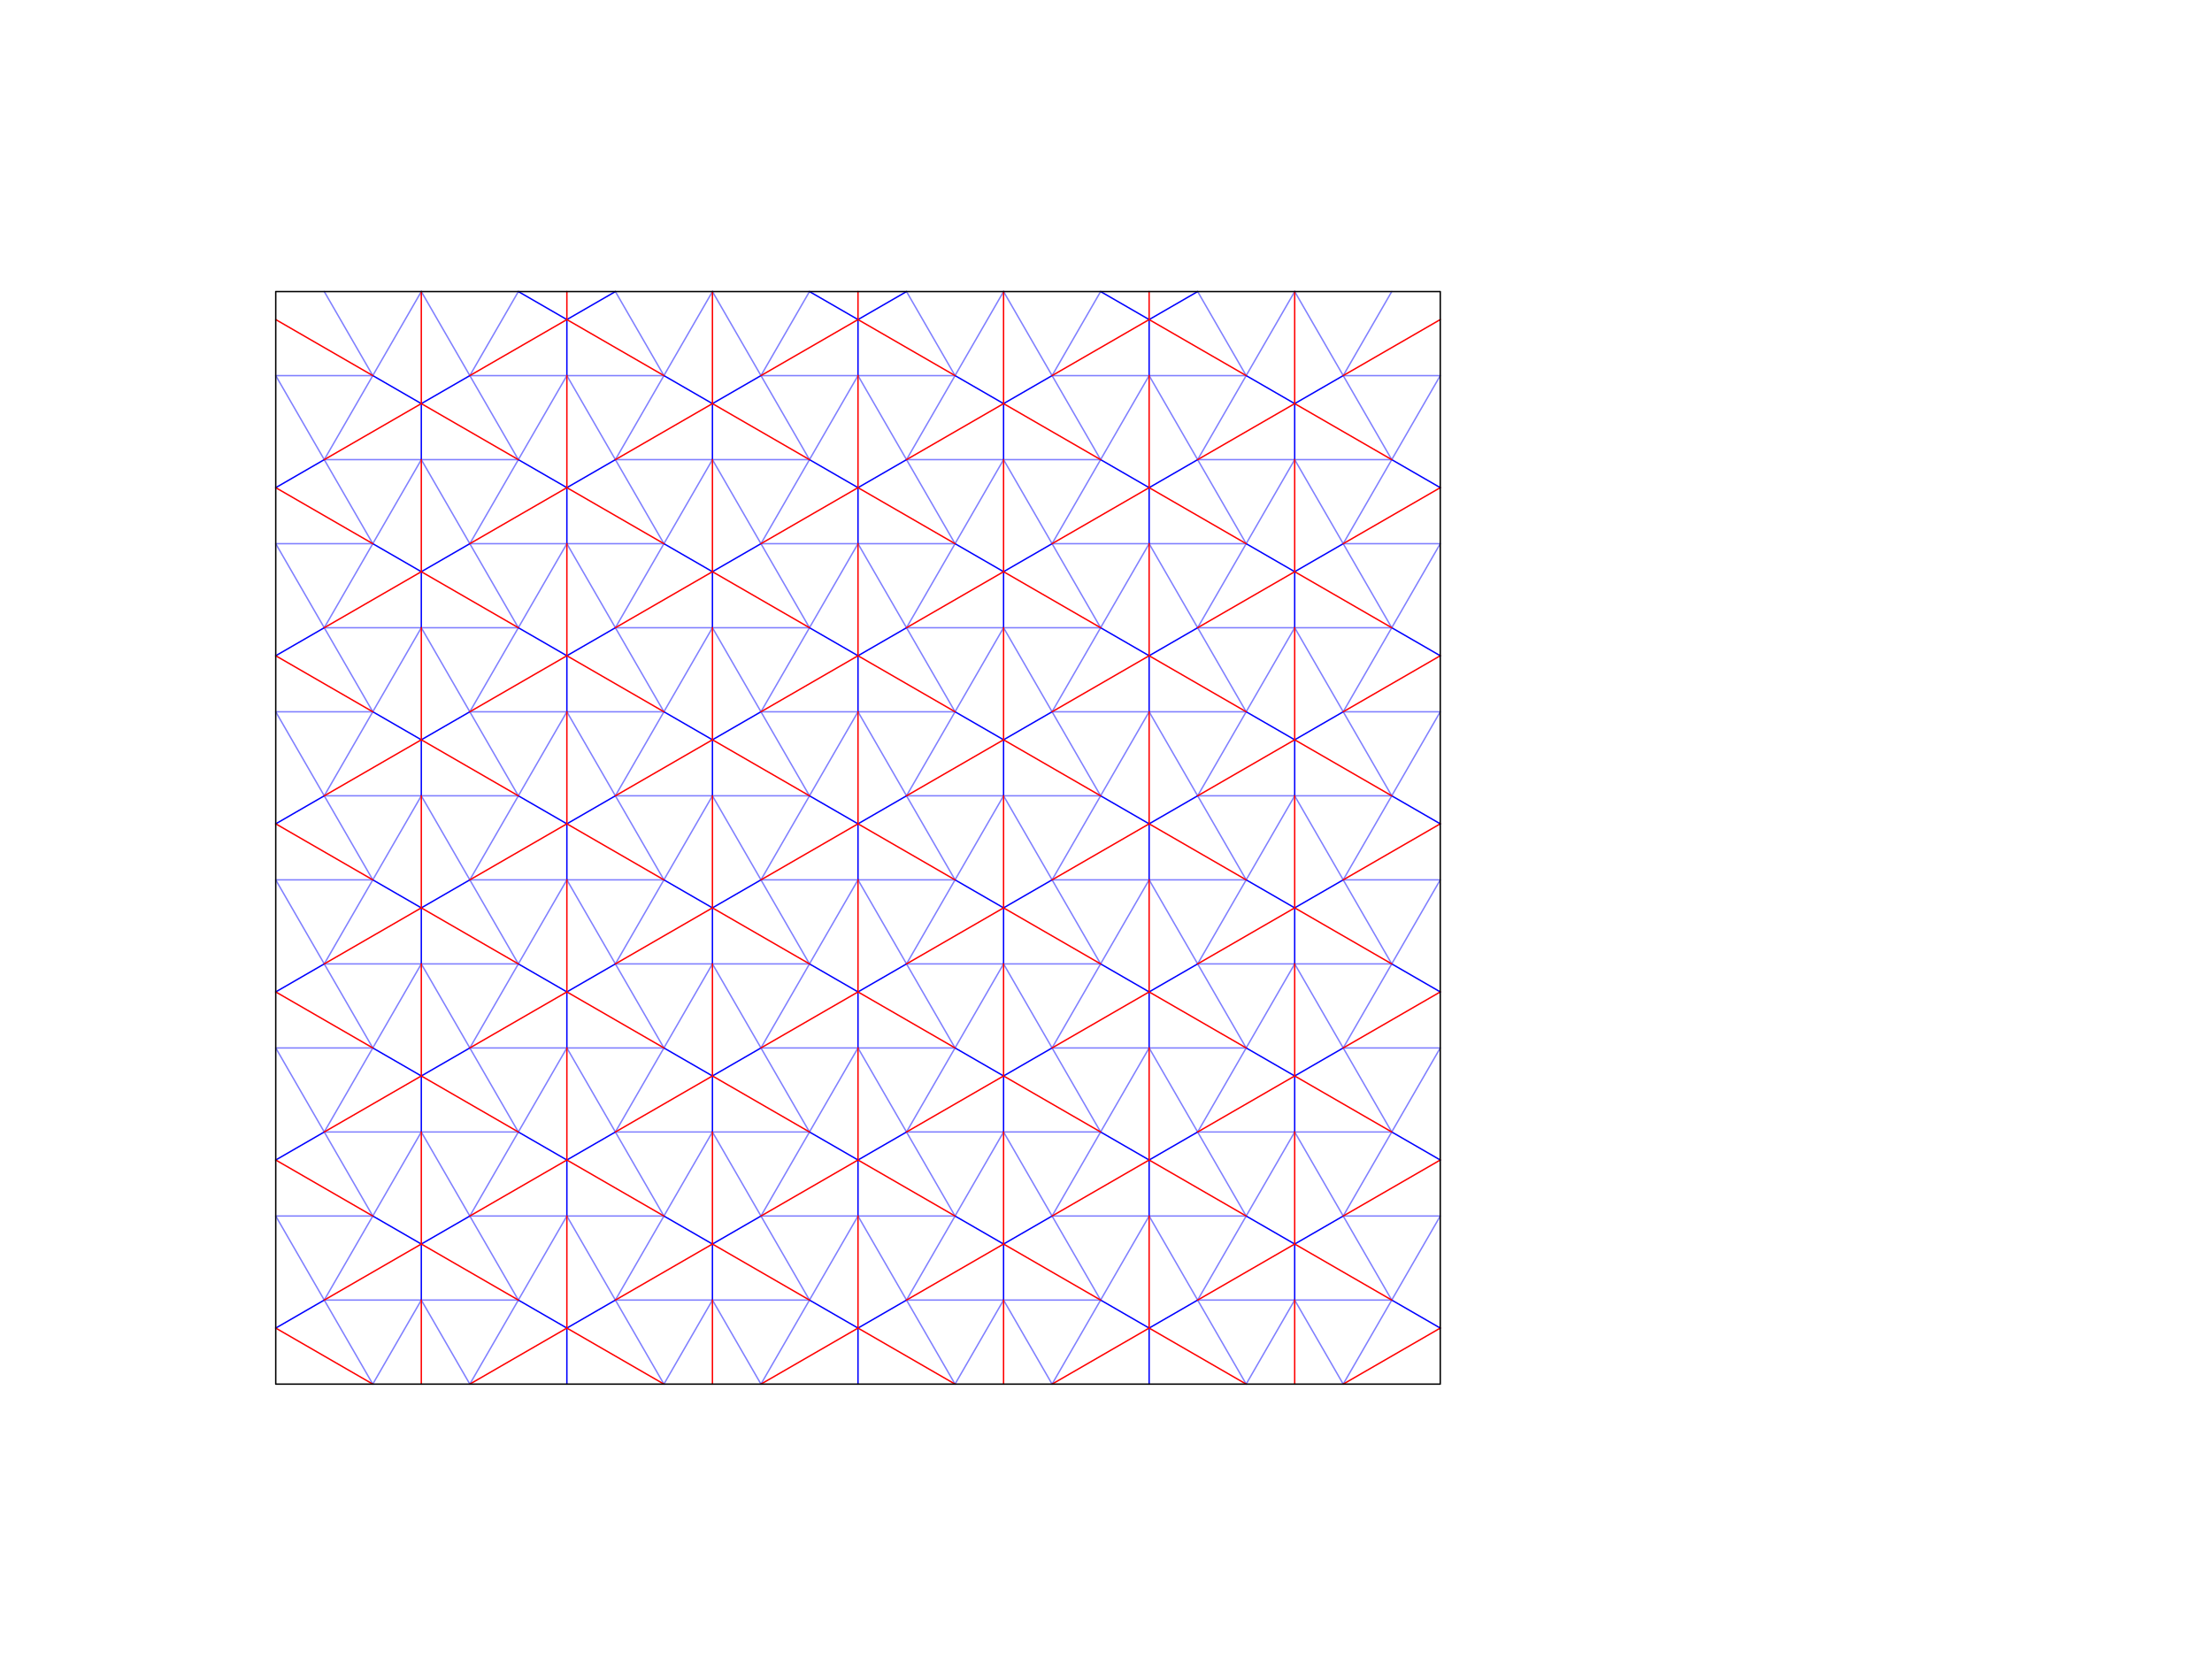
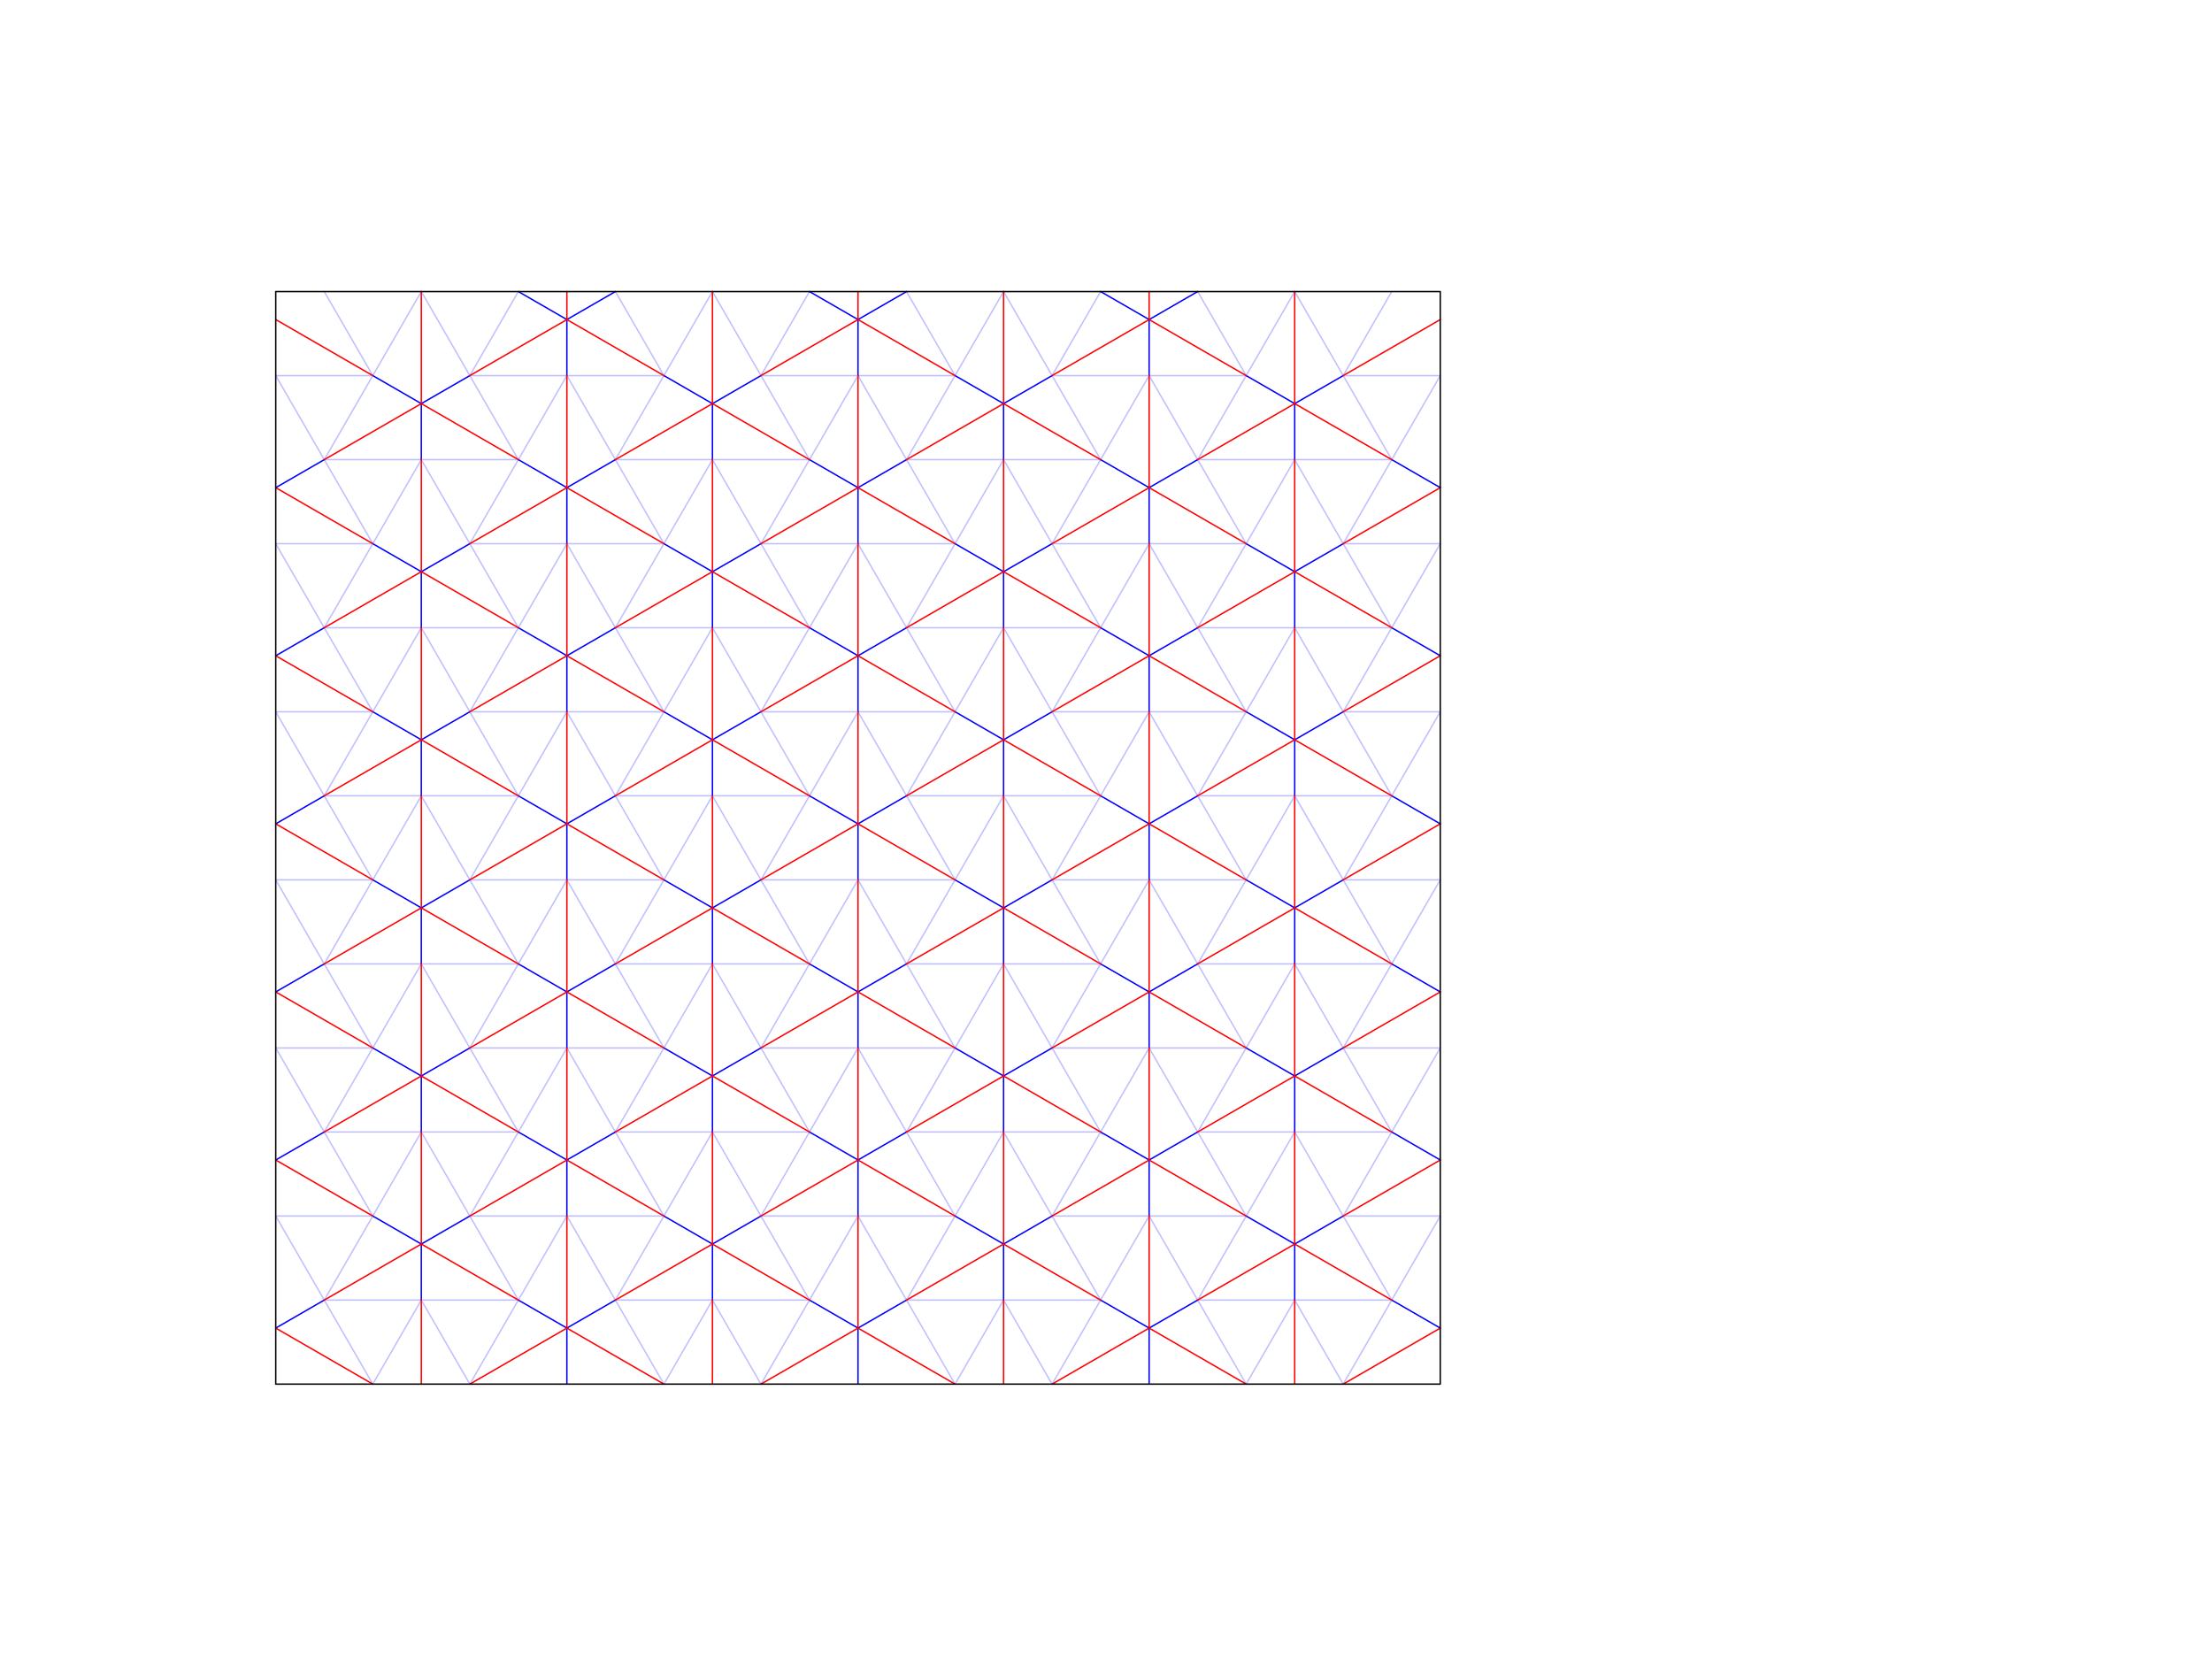
<svg xmlns="http://www.w3.org/2000/svg" version="1.1" id="Layer_1" x="0px" y="0px" width="1566px" height="1174px" viewBox="0 0 1566 1174" enable-background="new 0 0 1566 1174" xml:space="preserve">
-   <path fill="none" stroke="#0000ff" stroke-linecap="round" stroke-miterlimit="10" d="M298.266,285.743v39.666 M298.266,285.743  l-34.352-19.833 M332.618,265.91l-34.352,19.833 M195.212,345.241l34.352-19.833 M195.212,464.238l34.352-19.833 M298.266,523.736  v39.666 M298.266,523.736l-34.352-19.833 M298.266,523.736l34.352-19.833 M298.266,404.74v39.666 M263.914,384.906l34.352,19.834   M298.266,404.74l34.352-19.834 M195.212,583.234l34.352-19.834 M401.32,226.245v39.666 M401.32,226.245l-34.353-19.833   M435.671,206.412l-34.352,19.833 M504.374,285.743v39.666 M504.374,285.743l-34.353-19.833 M504.374,285.743l34.353-19.833   M401.32,345.241v39.666 M401.32,345.241l-34.353-19.833 M435.671,325.408l-34.352,19.833 M401.319,464.238v39.666 M366.967,444.405  l34.353,19.833 M401.319,464.238l34.352-19.833 M504.374,523.736v39.666 M504.374,523.736l-34.353-19.833 M504.374,523.736  l34.353-19.833 M504.374,404.74v39.666 M470.021,384.906l34.353,19.834 M504.374,404.74l34.353-19.834 M401.319,583.234V622.9   M401.319,583.234L366.967,563.4 M435.67,563.4l-34.352,19.834 M607.427,226.245v39.666 M607.427,226.245l-34.352-19.833   M607.427,226.245l34.353-19.833 M710.48,285.743v39.666 M710.48,285.743l-34.353-19.833 M744.832,265.91l-34.352,19.833   M607.427,345.241v39.666 M607.427,345.241l-34.352-19.833 M607.427,345.241l34.353-19.833 M607.426,464.238v39.666   M573.075,444.405l34.352,19.833 M607.426,464.238l34.352-19.833 M710.48,523.736v39.666 M710.48,523.736l-34.353-19.833   M744.832,503.903l-34.352,19.833 M710.48,404.74v39.666 M676.129,384.906l34.352,19.834 M710.48,404.74l34.352-19.834   M607.426,583.234V622.9 M607.426,583.234L573.074,563.4 M607.426,583.234l34.352-19.834 M813.535,226.245v39.666 M813.535,226.245  l-34.352-19.833 M813.535,226.245l34.352-19.833 M916.588,285.743v39.666 M916.588,285.743l-34.352-19.833 M916.588,285.743  l34.352-19.833 M813.535,345.241v39.666 M813.535,345.241l-34.352-19.833 M813.535,345.241l34.352-19.833 M813.533,464.238v39.666   M779.182,444.405l34.353,19.833 M813.533,464.238l34.352-19.833 M916.588,523.736v39.666 M916.588,523.736l-34.352-19.833   M916.588,523.736l34.352-19.833 M916.588,404.74v39.666 M882.236,384.906l34.352,19.834 M916.588,404.74l34.352-19.834   M813.533,583.234V622.9 M813.533,583.234L779.182,563.4 M847.885,563.4l-34.352,19.834 M195.212,702.23l34.352-19.832   M298.266,761.729v39.666 M298.266,761.729l-34.352-19.832 M298.266,761.729l34.352-19.832 M298.266,642.732v39.666   M263.914,622.898l34.352,19.834 M298.266,642.732l34.352-19.834 M195.212,821.229l34.352-19.834 M195.211,940.225l34.352-19.832   M298.266,880.727v39.666 M263.914,860.893l34.352,19.834 M298.266,880.727l34.352-19.834 M401.319,702.23v39.666 M366.968,682.398  l34.353,19.832 M401.319,702.23l34.352-19.832 M504.373,761.729v39.666 M504.373,761.729l-34.352-19.832 M504.373,761.729  l34.352-19.832 M504.373,642.732v39.666 M470.021,622.898l34.352,19.834 M504.373,642.732l34.352-19.834 M401.319,821.229v39.666   M401.319,821.229l-34.353-19.834 M435.671,801.395l-34.352,19.834 M401.318,940.225v39.666 M366.967,920.393l34.353,19.832   M401.318,940.225l34.352-19.832 M504.373,880.727v39.666 M470.021,860.893l34.352,19.834 M504.373,880.727l34.352-19.834   M607.427,702.23v39.666 M573.075,682.398l34.352,19.832 M607.427,702.23l34.353-19.832 M710.48,761.729v39.666 M710.48,761.729  l-34.353-19.832 M744.832,741.896l-34.352,19.832 M710.48,642.732v39.666 M676.129,622.898l34.352,19.834 M710.48,642.732  l34.352-19.834 M607.427,821.229v39.666 M607.427,821.229l-34.352-19.834 M607.427,821.229l34.353-19.834 M607.426,940.225v39.666   M573.074,920.393l34.352,19.832 M607.426,940.225l34.353-19.832 M710.48,880.727v39.666 M676.129,860.893l34.352,19.834   M710.48,880.727l34.352-19.834 M813.533,702.23v39.666 M779.182,682.398l34.353,19.832 M813.533,702.23l34.352-19.832   M916.588,761.729v39.666 M916.588,761.729l-34.352-19.832 M916.588,761.729l34.352-19.832 M916.588,642.732v39.666   M882.236,622.898l34.352,19.834 M916.588,642.732l34.352-19.834 M813.533,821.229v39.666 M813.533,821.229l-34.352-19.834   M847.885,801.395l-34.352,19.834 M813.533,940.225v39.666 M779.182,920.393l34.353,19.832 M813.533,940.225l34.352-19.832   M916.588,880.727v39.666 M882.236,860.893l34.352,19.834 M916.588,880.727l34.352-19.834 M1019.645,345.24l-34.353-19.833   M985.29,444.404l34.353,19.833 M1019.643,583.232L985.29,563.4 M985.29,682.396l34.353,19.834 M1019.643,821.227l-34.353-19.832   M985.29,920.391l34.353,19.834" />
-   <path opacity="0.5" fill="none" stroke="#0000ff" stroke-linecap="round" stroke-miterlimit="10" d="M470.021,979.891  l-68.703-118.996l-68.701,118.996 M676.129,979.891l-68.703-118.996l-68.701,118.996 M882.236,979.891l-68.703-118.996  l-68.701,118.996 M229.564,206.413l34.351,59.498 M366.968,325.409l-68.702-118.997l-68.703,118.997H366.968z M195.212,265.91  l68.702,118.997 M195.212,384.907l68.702,118.997 M366.968,563.402l-68.702-118.997l-68.703,118.997H366.968z M366.968,444.406  l-68.702-118.998l-68.703,118.998H366.968z M195.212,503.903L263.914,622.9 M366.969,206.413l-34.351,59.499h137.403l-34.351-59.499   M573.076,325.409l-68.702-118.997L435.67,325.409H573.076z M470.021,384.907L401.32,265.91l-68.702,118.997H470.021z   M470.021,503.904l-68.702-118.997l-68.701,118.997H470.021z M573.075,563.402l-68.701-118.997L435.67,563.402H573.075z   M573.075,444.406l-68.701-118.998L435.67,444.406H573.075z M470.021,622.9l-68.702-118.997L332.618,622.9H470.021z   M573.076,206.413l-34.352,59.499h137.404l-34.352-59.499 M779.184,325.409L710.48,206.412l-68.703,118.997H779.184z   M676.129,384.907L607.427,265.91l-68.702,118.997H676.129z M676.129,503.904l-68.703-118.997l-68.701,118.997H676.129z   M779.182,563.402L710.48,444.405l-68.703,118.997H779.182z M779.182,444.406L710.48,325.408l-68.703,118.998H779.182z   M676.129,622.9l-68.703-118.997L538.725,622.9H676.129z M779.184,206.414l-34.352,59.498h137.404l-34.352-59.499 M985.291,325.409  l-68.703-118.997l-68.703,118.997H985.291z M882.236,384.907L813.535,265.91l-68.703,118.997H882.236z M882.236,503.904  l-68.703-118.997l-68.701,118.997H882.236z M985.289,563.402l-68.701-118.997l-68.703,118.997H985.289z M985.289,444.406  l-68.701-118.998l-68.703,118.998H985.289z M882.236,622.9l-68.703-118.997L744.832,622.9H882.236z M195.212,622.9l68.702,118.996   M366.968,801.396l-68.702-118.998l-68.703,118.998H366.968z M366.968,682.398L298.266,563.4l-68.703,118.998H366.968z   M195.212,741.896l68.702,118.996 M195.211,860.895l68.703,118.996 M332.616,979.891l-34.351-59.498l-34.352,59.498   M366.967,920.393l-68.701-118.998l-68.703,118.998H366.967z M470.021,741.896L401.319,622.9l-68.702,118.996H470.021z   M573.075,801.396l-68.702-118.998L435.67,801.396H573.075z M573.075,682.398L504.373,563.4L435.67,682.398H573.075z   M470.021,860.895l-68.702-118.998l-68.702,118.998H470.021z M573.074,920.393l-68.701-118.998L435.67,920.393H573.074z   M676.129,741.896L607.427,622.9l-68.702,118.996H676.129z M779.182,801.396L710.48,682.398l-68.703,118.996h137.404V801.396z   M779.182,682.398L710.48,563.4l-68.703,118.998H779.182z M676.129,860.895l-68.702-118.998l-68.702,118.998H676.129z   M744.832,979.891l-34.352-59.498l-34.352,59.498 M779.182,920.393L710.48,801.395l-68.703,118.998H779.182z M882.236,741.896  L813.533,622.9l-68.701,118.996H882.236z M985.289,801.396l-68.701-118.998l-68.703,118.998H985.289z M985.289,682.398  L916.588,563.4l-68.703,118.998H985.289z M882.236,860.895l-68.703-118.998l-68.701,118.998H882.236z M950.938,979.891l-34.353-59.5  l-34.353,59.5 M985.289,920.393l-68.701-118.998l-68.703,118.998H985.289z M950.939,265.91l34.352-59.497 M1019.645,265.909  l-68.705,118.997 M950.939,503.903l68.701-118.997 M950.939,622.898l68.701-118.996 M950.939,741.896l68.701-118.998   M950.939,860.893l68.701-118.996 M950.939,979.891l68.701-118.998 M538.725,979.891l-34.351-59.498l-34.353,59.498 M950.939,265.91  l68.703-0.001 M950.939,384.906h68.701 M950.939,503.903l68.701-0.001 M950.939,622.898h68.701 M950.939,741.896l68.701-0.002   M950.939,860.893h68.701 M263.914,860.895h-68.702 M263.914,741.896h-68.702 M263.914,622.9h-68.702 M263.914,503.903h-68.702   M263.914,384.906l-68.702,0.001 M263.915,265.91h-68.702" />
-   <path fill="none" stroke="#ff0000" stroke-linecap="round" stroke-miterlimit="10" d="M195.212,226.245l68.703,39.666   M298.266,285.743v-79.331 M298.266,285.743l-68.703,39.666 M298.266,285.743l68.702,39.666 M195.212,345.241l68.702,39.666   M195.212,464.238l68.702,39.666 M298.266,523.736v-79.331 M298.266,523.736l-68.703,39.666 M298.266,523.736l68.702,39.666   M298.266,404.74v-79.332 M298.266,404.74l-68.703,39.666 M298.266,404.74l68.702,39.666 M195.212,583.234l68.702,39.666   M401.32,226.245l-68.702,39.666 M401.32,226.245l68.701,39.666 M504.374,285.743v-79.331 M504.374,285.743l-68.703,39.666   M504.374,285.743l68.702,39.666 M401.32,345.241V265.91 M401.32,345.241l-68.702,39.666 M401.32,345.241l68.701,39.666   M401.319,464.238v-79.331 M401.319,464.238l-68.701,39.666 M401.319,464.238l68.702,39.666 M504.374,523.736v-79.331   M504.374,523.736l-68.703,39.666 M504.374,523.736l68.701,39.666 M504.374,404.74v-79.332 M504.374,404.74l-68.703,39.666   M504.374,404.74l68.701,39.666 M401.319,583.234v-79.331 M401.319,583.234L332.618,622.9 M401.319,583.234l68.702,39.666   M607.427,226.245l-68.702,39.666 M607.427,226.245l68.702,39.666 M710.48,285.743v-79.331 M710.48,285.743l-68.703,39.666   M710.48,285.743l68.703,39.666 M607.427,345.241V265.91 M607.427,345.241l-68.702,39.666 M607.427,345.241l68.702,39.666   M607.426,464.238v-79.331 M607.426,464.238l-68.701,39.666 M607.426,464.238l68.703,39.666 M710.48,523.736v-79.331   M710.48,523.736l-68.703,39.666 M710.48,523.736l68.7,39.666 M710.48,404.74v-79.332 M710.48,404.74l-68.703,39.666 M710.48,404.74  l68.7,39.666 M607.426,583.234v-79.331 M607.426,583.234L538.725,622.9 M607.426,583.234l68.703,39.666 M813.535,226.245  l-68.703,39.666 M813.535,226.245l68.701,39.666 M916.588,285.743v-79.331 M916.588,285.743l-68.703,39.666 M916.588,285.743  l68.703,39.666 M813.535,345.241V265.91 M813.535,345.241l-68.703,39.666 M813.535,345.241l68.701,39.666 M813.533,464.238v-79.331   M813.533,464.238l-68.701,39.666 M813.533,464.238l68.703,39.666 M916.588,523.736v-79.331 M916.588,523.736l-68.703,39.666   M916.588,523.736l68.701,39.666 M916.588,404.74v-79.332 M916.588,404.74l-68.703,39.666 M916.588,404.74l68.701,39.666   M813.533,583.234v-79.331 M813.533,583.234L744.832,622.9 M813.533,583.234l68.703,39.666 M195.212,702.23l68.702,39.666   M298.266,761.729v-79.33 M298.266,761.729l-68.703,39.666 M298.266,761.729l68.702,39.666 M298.266,642.732V563.4 M298.266,642.732  l-68.703,39.666 M298.266,642.732l68.702,39.666 M195.212,821.229l68.702,39.666 M195.211,940.225l68.703,39.666 M298.266,979.891  v-59.498 M298.266,880.727v-79.332 M298.266,880.727l-68.703,39.666 M298.266,880.727l68.701,39.666 M401.319,702.23V622.9   M401.319,702.23l-68.702,39.666 M401.319,702.23l68.702,39.666 M504.373,761.729v-79.33 M504.373,761.729l-68.703,39.666   M504.373,761.729l68.702,39.666 M504.373,642.732V563.4 M504.373,642.732l-68.703,39.666 M504.373,642.732l68.702,39.666   M401.319,821.229v-79.332 M401.319,821.229l-68.702,39.666 M401.319,821.229l68.702,39.666 M401.318,940.225v-79.33   M401.318,940.225l-68.701,39.666 M401.318,940.225l68.703,39.666 M504.373,979.891v-59.498 M504.373,880.727v-79.332   M504.373,880.727l-68.703,39.666 M504.373,880.727l68.701,39.666 M607.427,702.23V622.9 M607.427,702.23l-68.702,39.666   M607.427,702.23l68.702,39.666 M710.48,761.729v-79.33 M710.48,761.729l-68.703,39.666 M710.48,761.729l68.7,39.666   M710.48,642.732V563.4 M710.48,642.732l-68.703,39.666 M710.48,642.732l68.7,39.666 M607.427,821.229v-79.332 M607.427,821.229  l-68.702,39.666 M607.427,821.229l68.702,39.666 M607.426,940.225v-79.33 M607.426,940.225l-68.701,39.666 M607.426,940.225  l68.703,39.666 M710.48,979.891v-59.498 M710.48,880.727v-79.332 M710.48,880.727l-68.703,39.666 M710.48,880.727l68.7,39.666   M813.533,702.23V622.9 M813.533,702.23l-68.701,39.666 M813.533,702.23l68.703,39.666 M916.588,761.729v-79.33 M916.588,761.729  l-68.703,39.666 M916.588,761.729l68.701,39.666 M916.588,642.732V563.4 M916.588,642.732l-68.703,39.666 M916.588,642.732  l68.701,39.666 M813.533,821.229v-79.332 M813.533,821.229l-68.701,39.666 M813.533,821.229l68.703,39.666 M813.533,940.225v-79.33   M813.533,940.225l-68.701,39.666 M813.533,940.225l68.703,39.666 M916.588,979.891v-59.498 M916.588,880.727v-79.332   M916.588,880.727l-68.703,39.666 M916.588,880.727l68.701,39.666 M1019.645,226.244l-68.705,39.666 M1019.645,345.24  l-68.703,39.666 M1019.643,464.237l-68.701,39.666 M1019.643,583.232l-68.701,39.666 M1019.643,702.23l-68.701,39.666   M1019.643,821.227l-68.701,39.666 M1019.643,940.225l-68.703,39.666 M401.32,226.245v-19.832 M607.427,226.245v-19.832   M813.535,226.245l-0.002-19.832" />
+   <path fill="none" stroke="#0000FF" stroke-linecap="round" stroke-miterlimit="10" d="M298.266,285.743v39.666 M298.266,285.743  l-34.352-19.833 M332.618,265.91l-34.352,19.833 M195.212,345.241l34.352-19.833 M195.212,464.238l34.352-19.833 M298.266,523.736  v39.666 M298.266,523.736l-34.352-19.833 M298.266,523.736l34.352-19.833 M298.266,404.74v39.666 M263.914,384.906l34.352,19.834   M298.266,404.74l34.352-19.834 M195.212,583.234l34.352-19.834 M401.32,226.245v39.666 M401.32,226.245l-34.354-19.833   M435.671,206.412l-34.352,19.833 M504.374,285.743v39.666 M504.374,285.743l-34.353-19.833 M504.374,285.743l34.353-19.833   M401.32,345.241v39.666 M401.32,345.241l-34.354-19.833 M435.671,325.408l-34.352,19.833 M401.319,464.238v39.666 M366.967,444.405  l34.354,19.833 M401.319,464.238l34.352-19.833 M504.374,523.736v39.666 M504.374,523.736l-34.353-19.833 M504.374,523.736  l34.353-19.833 M504.374,404.74v39.666 M470.021,384.906l34.353,19.834 M504.374,404.74l34.353-19.834 M401.319,583.234V622.9   M401.319,583.234L366.967,563.4 M435.67,563.4l-34.352,19.834 M607.427,226.245v39.666 M607.427,226.245l-34.352-19.833   M607.427,226.245l34.354-19.833 M710.48,285.743v39.666 M710.48,285.743l-34.354-19.833 M744.832,265.91l-34.352,19.833   M607.427,345.241v39.666 M607.427,345.241l-34.352-19.833 M607.427,345.241l34.354-19.833 M607.426,464.238v39.666   M573.075,444.405l34.352,19.833 M607.426,464.238l34.354-19.833 M710.48,523.736v39.666 M710.48,523.736l-34.354-19.833   M744.832,503.903l-34.352,19.833 M710.48,404.74v39.666 M676.129,384.906l34.352,19.834 M710.48,404.74l34.352-19.834   M607.426,583.234V622.9 M607.426,583.234L573.074,563.4 M607.426,583.234l34.354-19.834 M813.535,226.245v39.666 M813.535,226.245  l-34.352-19.833 M813.535,226.245l34.352-19.833 M916.588,285.743v39.666 M916.588,285.743l-34.352-19.833 M916.588,285.743  l34.352-19.833 M813.535,345.241v39.666 M813.535,345.241l-34.352-19.833 M813.535,345.241l34.352-19.833 M813.533,464.238v39.666   M779.182,444.405l34.354,19.833 M813.533,464.238l34.352-19.833 M916.588,523.736v39.666 M916.588,523.736l-34.352-19.833   M916.588,523.736l34.352-19.833 M916.588,404.74v39.666 M882.236,384.906l34.352,19.834 M916.588,404.74l34.352-19.834   M813.533,583.234V622.9 M813.533,583.234L779.182,563.4 M847.885,563.4l-34.352,19.834 M195.212,702.23l34.352-19.832   M298.266,761.729v39.666 M298.266,761.729l-34.352-19.832 M298.266,761.729l34.352-19.832 M298.266,642.732v39.666   M263.914,622.898l34.352,19.834 M298.266,642.732l34.352-19.834 M195.212,821.229l34.352-19.834 M195.211,940.225l34.352-19.832   M298.266,880.727v39.666 M263.914,860.893l34.352,19.834 M298.266,880.727l34.352-19.834 M401.319,702.23v39.666 M366.968,682.398  l34.354,19.832 M401.319,702.23l34.352-19.832 M504.373,761.729v39.666 M504.373,761.729l-34.352-19.832 M504.373,761.729  l34.352-19.832 M504.373,642.732v39.666 M470.021,622.898l34.352,19.834 M504.373,642.732l34.352-19.834 M401.319,821.229v39.666   M401.319,821.229l-34.354-19.834 M435.671,801.395l-34.352,19.834 M401.318,940.225v39.666 M366.967,920.393l34.354,19.832   M401.318,940.225l34.352-19.832 M504.373,880.727v39.666 M470.021,860.893l34.352,19.834 M504.373,880.727l34.352-19.834   M607.427,702.23v39.666 M573.075,682.398l34.352,19.832 M607.427,702.23l34.354-19.832 M710.48,761.729v39.666 M710.48,761.729  l-34.354-19.832 M744.832,741.896l-34.352,19.832 M710.48,642.732v39.666 M676.129,622.898l34.352,19.834 M710.48,642.732  l34.352-19.834 M607.427,821.229v39.666 M607.427,821.229l-34.352-19.834 M607.427,821.229l34.354-19.834 M607.426,940.225v39.666   M573.074,920.393l34.352,19.832 M607.426,940.225l34.354-19.832 M710.48,880.727v39.666 M676.129,860.893l34.352,19.834   M710.48,880.727l34.352-19.834 M813.533,702.23v39.666 M779.182,682.398l34.354,19.832 M813.533,702.23l34.352-19.832   M916.588,761.729v39.666 M916.588,761.729l-34.352-19.832 M916.588,761.729l34.352-19.832 M916.588,642.732v39.666   M882.236,622.898l34.352,19.834 M916.588,642.732l34.352-19.834 M813.533,821.229v39.666 M813.533,821.229l-34.352-19.834   M847.885,801.395l-34.352,19.834 M813.533,940.225v39.666 M779.182,920.393l34.354,19.832 M813.533,940.225l34.352-19.832   M916.588,880.727v39.666 M882.236,860.893l34.352,19.834 M916.588,880.727l34.352-19.834 M1019.645,345.24l-34.353-19.833   M985.29,444.404l34.353,19.833 M1019.643,583.232L985.29,563.4 M985.29,682.396l34.353,19.834 M1019.643,821.227l-34.353-19.832   M985.29,920.391l34.353,19.834" />
+   <path opacity="0.25" fill="none" stroke="#0000FF" stroke-linecap="round" stroke-miterlimit="10" enable-background="new    " d="  M470.021,979.891l-68.703-118.996l-68.701,118.996 M676.129,979.891l-68.703-118.996l-68.701,118.996 M882.236,979.891  l-68.703-118.996l-68.701,118.996 M229.564,206.413l34.351,59.498 M366.968,325.409l-68.702-118.997l-68.703,118.997H366.968z   M195.212,265.91l68.702,118.997 M195.212,384.907l68.702,118.997 M366.968,563.402l-68.702-118.997l-68.703,118.997H366.968z   M366.968,444.406l-68.702-118.998l-68.703,118.998H366.968z M195.212,503.903L263.914,622.9 M366.969,206.413l-34.351,59.499  h137.403l-34.353-59.499 M573.076,325.409l-68.702-118.997L435.67,325.409H573.076z M470.021,384.907L401.32,265.91l-68.702,118.997  H470.021z M470.021,503.904l-68.702-118.997l-68.701,118.997H470.021z M573.075,563.402l-68.701-118.997L435.67,563.402H573.075z   M573.075,444.406l-68.701-118.998L435.67,444.406H573.075z M470.021,622.9l-68.702-118.997L332.618,622.9H470.021z   M573.076,206.413l-34.354,59.499h137.404l-34.354-59.499 M779.184,325.409L710.48,206.412l-68.703,118.997H779.184z   M676.129,384.907L607.427,265.91l-68.702,118.997H676.129z M676.129,503.904l-68.703-118.997l-68.701,118.997H676.129z   M779.182,563.402L710.48,444.405l-68.703,118.997H779.182z M779.182,444.406L710.48,325.408l-68.703,118.998H779.182z   M676.129,622.9l-68.703-118.997L538.725,622.9H676.129z M779.184,206.414l-34.352,59.498h137.404l-34.354-59.499 M985.291,325.409  l-68.703-118.997l-68.703,118.997H985.291z M882.236,384.907L813.535,265.91l-68.703,118.997H882.236z M882.236,503.904  l-68.703-118.997l-68.701,118.997H882.236z M985.289,563.402l-68.701-118.997l-68.703,118.997H985.289z M985.289,444.406  l-68.701-118.998l-68.703,118.998H985.289z M882.236,622.9l-68.703-118.997L744.832,622.9H882.236z M195.212,622.9l68.702,118.996   M366.968,801.396l-68.702-118.998l-68.703,118.998H366.968z M366.968,682.398L298.266,563.4l-68.703,118.998H366.968z   M195.212,741.896l68.702,118.996 M195.211,860.895l68.703,118.996 M332.616,979.891l-34.351-59.498l-34.352,59.498   M366.967,920.393l-68.701-118.998l-68.703,118.998H366.967z M470.021,741.896L401.319,622.9l-68.702,118.996H470.021z   M573.075,801.396l-68.702-118.998L435.67,801.396H573.075z M573.075,682.398L504.373,563.4L435.67,682.398H573.075z   M470.021,860.895l-68.702-118.998l-68.702,118.998H470.021z M573.074,920.393l-68.701-118.998L435.67,920.393H573.074z   M676.129,741.896L607.427,622.9l-68.702,118.996H676.129z M779.182,801.396L710.48,682.398l-68.703,118.996H779.18L779.182,801.396  L779.182,801.396z M779.182,682.398L710.48,563.4l-68.703,118.998H779.182z M676.129,860.895l-68.702-118.998l-68.702,118.998  H676.129z M744.832,979.891l-34.352-59.498l-34.354,59.498 M779.182,920.393L710.48,801.395l-68.703,118.998H779.182z   M882.236,741.896L813.533,622.9l-68.701,118.996H882.236z M985.289,801.396l-68.701-118.998l-68.703,118.998H985.289z   M985.289,682.398L916.588,563.4l-68.703,118.998H985.289z M882.236,860.895l-68.703-118.998l-68.701,118.998H882.236z   M950.938,979.891l-34.353-59.5l-34.353,59.5 M985.289,920.393l-68.701-118.998l-68.703,118.998H985.289z M950.939,265.91  l34.352-59.497 M1019.645,265.909l-68.705,118.997 M950.939,503.903l68.701-118.997 M950.939,622.898l68.701-118.996   M950.939,741.896l68.701-118.998 M950.939,860.893l68.701-118.996 M950.939,979.891l68.701-118.998 M538.725,979.891  l-34.351-59.498l-34.353,59.498 M950.939,265.91l68.703-0.001 M950.939,384.906h68.701 M950.939,503.903l68.701-0.001   M950.939,622.898h68.701 M950.939,741.896l68.701-0.002 M950.939,860.893h68.701 M263.914,860.895h-68.702 M263.914,741.896  h-68.702 M263.914,622.9h-68.702 M263.914,503.903h-68.702 M263.914,384.906l-68.702,0.001 M263.915,265.91h-68.702" />
+   <path fill="none" stroke="#FF0000" stroke-linecap="round" stroke-miterlimit="10" d="M195.212,226.245l68.703,39.666   M298.266,285.743v-79.331 M298.266,285.743l-68.703,39.666 M298.266,285.743l68.702,39.666 M195.212,345.241l68.702,39.666   M195.212,464.238l68.702,39.666 M298.266,523.736v-79.331 M298.266,523.736l-68.703,39.666 M298.266,523.736l68.702,39.666   M298.266,404.74v-79.332 M298.266,404.74l-68.703,39.666 M298.266,404.74l68.702,39.666 M195.212,583.234l68.702,39.666   M401.32,226.245l-68.702,39.666 M401.32,226.245l68.701,39.666 M504.374,285.743v-79.331 M504.374,285.743l-68.703,39.666   M504.374,285.743l68.702,39.666 M401.32,345.241V265.91 M401.32,345.241l-68.702,39.666 M401.32,345.241l68.701,39.666   M401.319,464.238v-79.331 M401.319,464.238l-68.701,39.666 M401.319,464.238l68.702,39.666 M504.374,523.736v-79.331   M504.374,523.736l-68.703,39.666 M504.374,523.736l68.701,39.666 M504.374,404.74v-79.332 M504.374,404.74l-68.703,39.666   M504.374,404.74l68.701,39.666 M401.319,583.234v-79.331 M401.319,583.234L332.618,622.9 M401.319,583.234l68.702,39.666   M607.427,226.245l-68.702,39.666 M607.427,226.245l68.702,39.666 M710.48,285.743v-79.331 M710.48,285.743l-68.703,39.666   M710.48,285.743l68.703,39.666 M607.427,345.241V265.91 M607.427,345.241l-68.702,39.666 M607.427,345.241l68.702,39.666   M607.426,464.238v-79.331 M607.426,464.238l-68.701,39.666 M607.426,464.238l68.703,39.666 M710.48,523.736v-79.331   M710.48,523.736l-68.703,39.666 M710.48,523.736l68.698,39.666 M710.48,404.74v-79.332 M710.48,404.74l-68.703,39.666   M710.48,404.74l68.698,39.666 M607.426,583.234v-79.331 M607.426,583.234L538.725,622.9 M607.426,583.234l68.703,39.666   M813.535,226.245l-68.703,39.666 M813.535,226.245l68.701,39.666 M916.588,285.743v-79.331 M916.588,285.743l-68.703,39.666   M916.588,285.743l68.703,39.666 M813.535,345.241V265.91 M813.535,345.241l-68.703,39.666 M813.535,345.241l68.701,39.666   M813.533,464.238v-79.331 M813.533,464.238l-68.701,39.666 M813.533,464.238l68.703,39.666 M916.588,523.736v-79.331   M916.588,523.736l-68.703,39.666 M916.588,523.736l68.701,39.666 M916.588,404.74v-79.332 M916.588,404.74l-68.703,39.666   M916.588,404.74l68.701,39.666 M813.533,583.234v-79.331 M813.533,583.234L744.832,622.9 M813.533,583.234l68.703,39.666   M195.212,702.23l68.702,39.666 M298.266,761.729v-79.33 M298.266,761.729l-68.703,39.666 M298.266,761.729l68.702,39.666   M298.266,642.732V563.4 M298.266,642.732l-68.703,39.666 M298.266,642.732l68.702,39.666 M195.212,821.229l68.702,39.666   M195.211,940.225l68.703,39.666 M298.266,979.891v-59.498 M298.266,880.727v-79.332 M298.266,880.727l-68.703,39.666   M298.266,880.727l68.701,39.666 M401.319,702.23V622.9 M401.319,702.23l-68.702,39.666 M401.319,702.23l68.702,39.666   M504.373,761.729v-79.33 M504.373,761.729l-68.703,39.666 M504.373,761.729l68.702,39.666 M504.373,642.732V563.4 M504.373,642.732  l-68.703,39.666 M504.373,642.732l68.702,39.666 M401.319,821.229v-79.332 M401.319,821.229l-68.702,39.666 M401.319,821.229  l68.702,39.666 M401.318,940.225v-79.33 M401.318,940.225l-68.701,39.666 M401.318,940.225l68.703,39.666 M504.373,979.891v-59.498   M504.373,880.727v-79.332 M504.373,880.727l-68.703,39.666 M504.373,880.727l68.701,39.666 M607.427,702.23V622.9 M607.427,702.23  l-68.702,39.666 M607.427,702.23l68.702,39.666 M710.48,761.729v-79.33 M710.48,761.729l-68.703,39.666 M710.48,761.729  l68.698,39.666 M710.48,642.732V563.4 M710.48,642.732l-68.703,39.666 M710.48,642.732l68.698,39.666 M607.427,821.229v-79.332   M607.427,821.229l-68.702,39.666 M607.427,821.229l68.702,39.666 M607.426,940.225v-79.33 M607.426,940.225l-68.701,39.666   M607.426,940.225l68.703,39.666 M710.48,979.891v-59.498 M710.48,880.727v-79.332 M710.48,880.727l-68.703,39.666 M710.48,880.727  l68.698,39.666 M813.533,702.23V622.9 M813.533,702.23l-68.701,39.666 M813.533,702.23l68.703,39.666 M916.588,761.729v-79.33   M916.588,761.729l-68.703,39.666 M916.588,761.729l68.701,39.666 M916.588,642.732V563.4 M916.588,642.732l-68.703,39.666   M916.588,642.732l68.701,39.666 M813.533,821.229v-79.332 M813.533,821.229l-68.701,39.666 M813.533,821.229l68.703,39.666   M813.533,940.225v-79.33 M813.533,940.225l-68.701,39.666 M813.533,940.225l68.703,39.666 M916.588,979.891v-59.498   M916.588,880.727v-79.332 M916.588,880.727l-68.703,39.666 M916.588,880.727l68.701,39.666 M1019.645,226.244l-68.705,39.666   M1019.645,345.24l-68.703,39.666 M1019.643,464.237l-68.701,39.666 M1019.643,583.232l-68.701,39.666 M1019.643,702.23  l-68.701,39.666 M1019.643,821.227l-68.701,39.666 M1019.643,940.225l-68.703,39.666 M401.32,226.245v-19.832 M607.427,226.245  v-19.832 M813.535,226.245l-0.002-19.832" />
  <path fill="none" stroke="#000000" stroke-linecap="round" stroke-miterlimit="10" d="M195.212,206.413v59.498 M366.968,206.413  H195.21 M195.212,345.241v39.666 M195.212,345.241V265.91 M195.212,464.238v39.666 M195.212,464.238v-79.331 M195.212,583.234V622.9   M195.212,583.234v-79.331 M573.076,206.413H435.67 M779.184,206.413H641.777 M1019.645,206.413h-171.76 M195.212,702.23v39.666   M195.212,702.23V622.9 M195.212,821.229v39.666 M195.212,821.229v-79.332 M195.211,940.225v39.666 M195.211,940.225v-79.33   M1019.645,206.414v59.497 M1019.645,345.24v39.666 M1019.645,345.24v-79.331 M1019.643,464.237v39.666 M1019.643,464.237v-79.331   M1019.643,583.232v39.666 M1019.643,583.232v-79.33 M1019.643,702.23v39.666 M1019.643,702.23v-79.332 M1019.643,821.227v39.666   M1019.643,821.227v-79.33 M1019.643,940.225v39.666 M1019.643,940.225v-79.332 M366.968,206.412h68.703 M573.076,206.412h68.704   M847.887,206.412l-68.703,0.001 M195.211,979.891h824.432" />
</svg>
